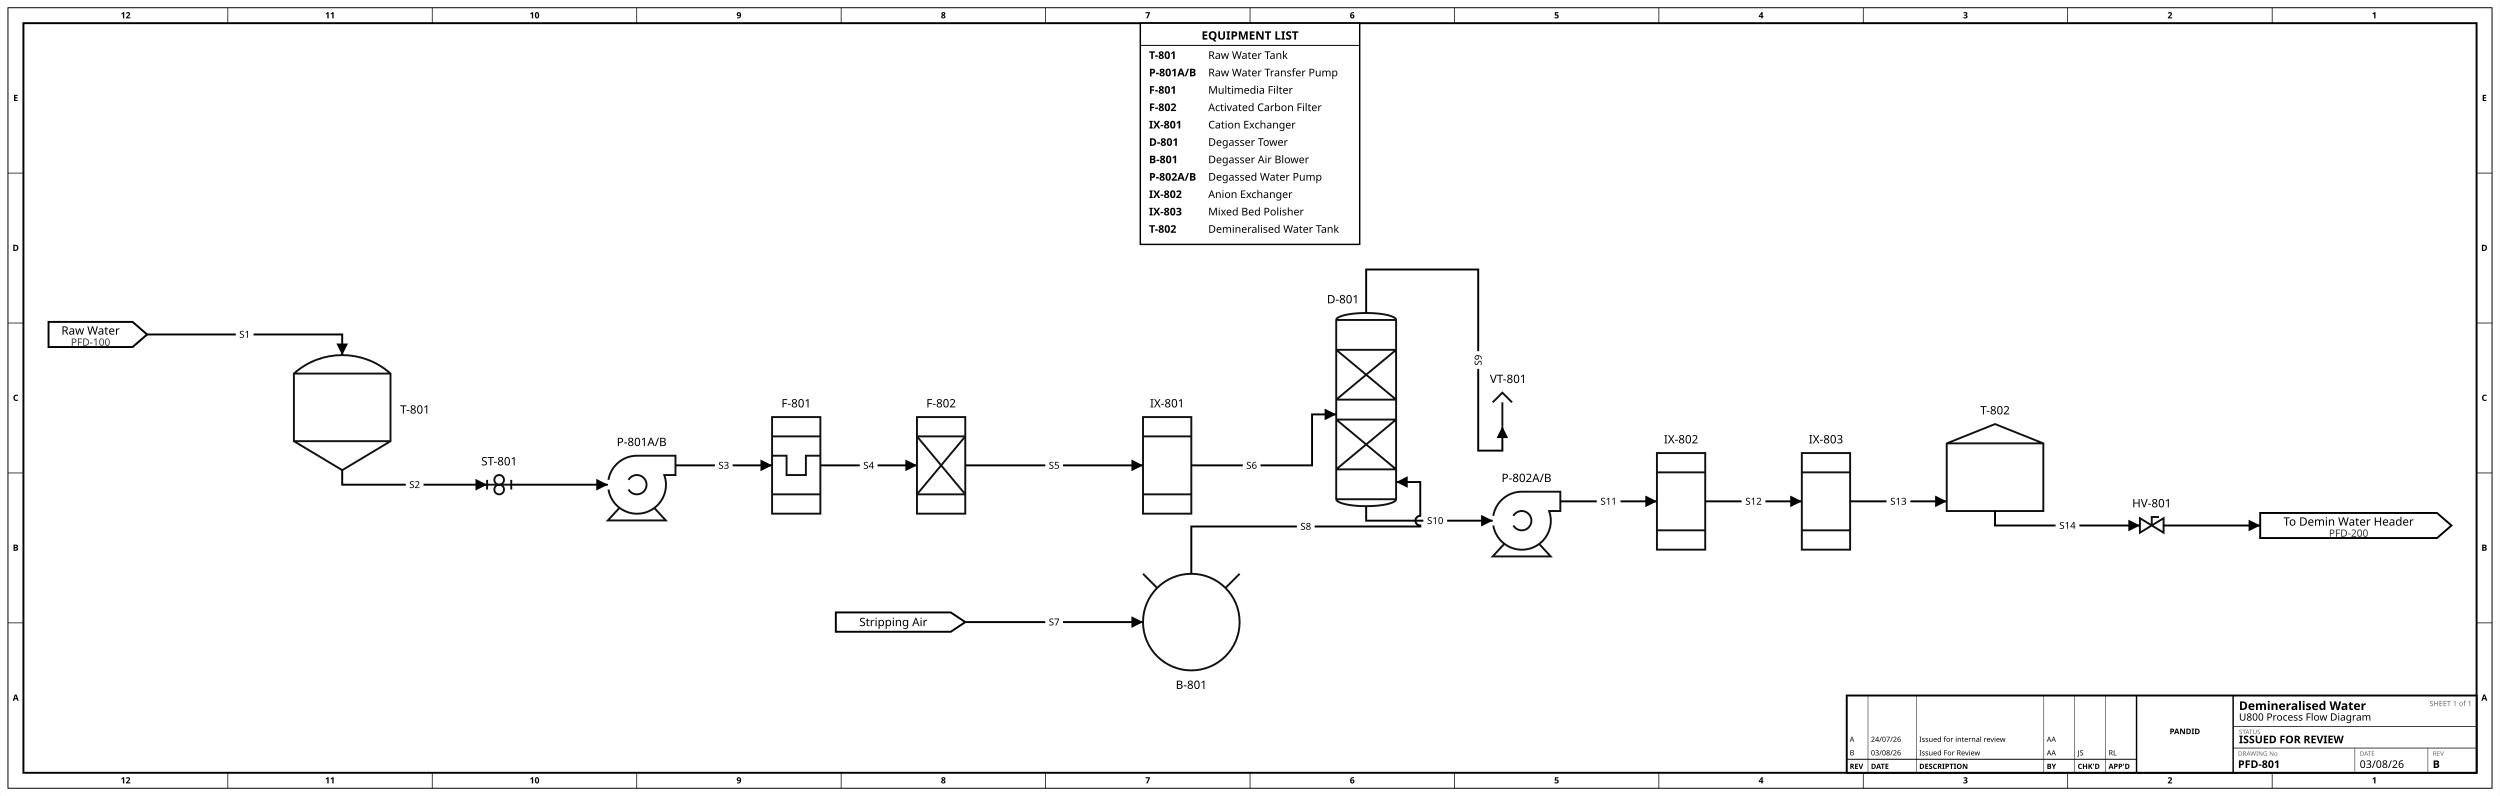
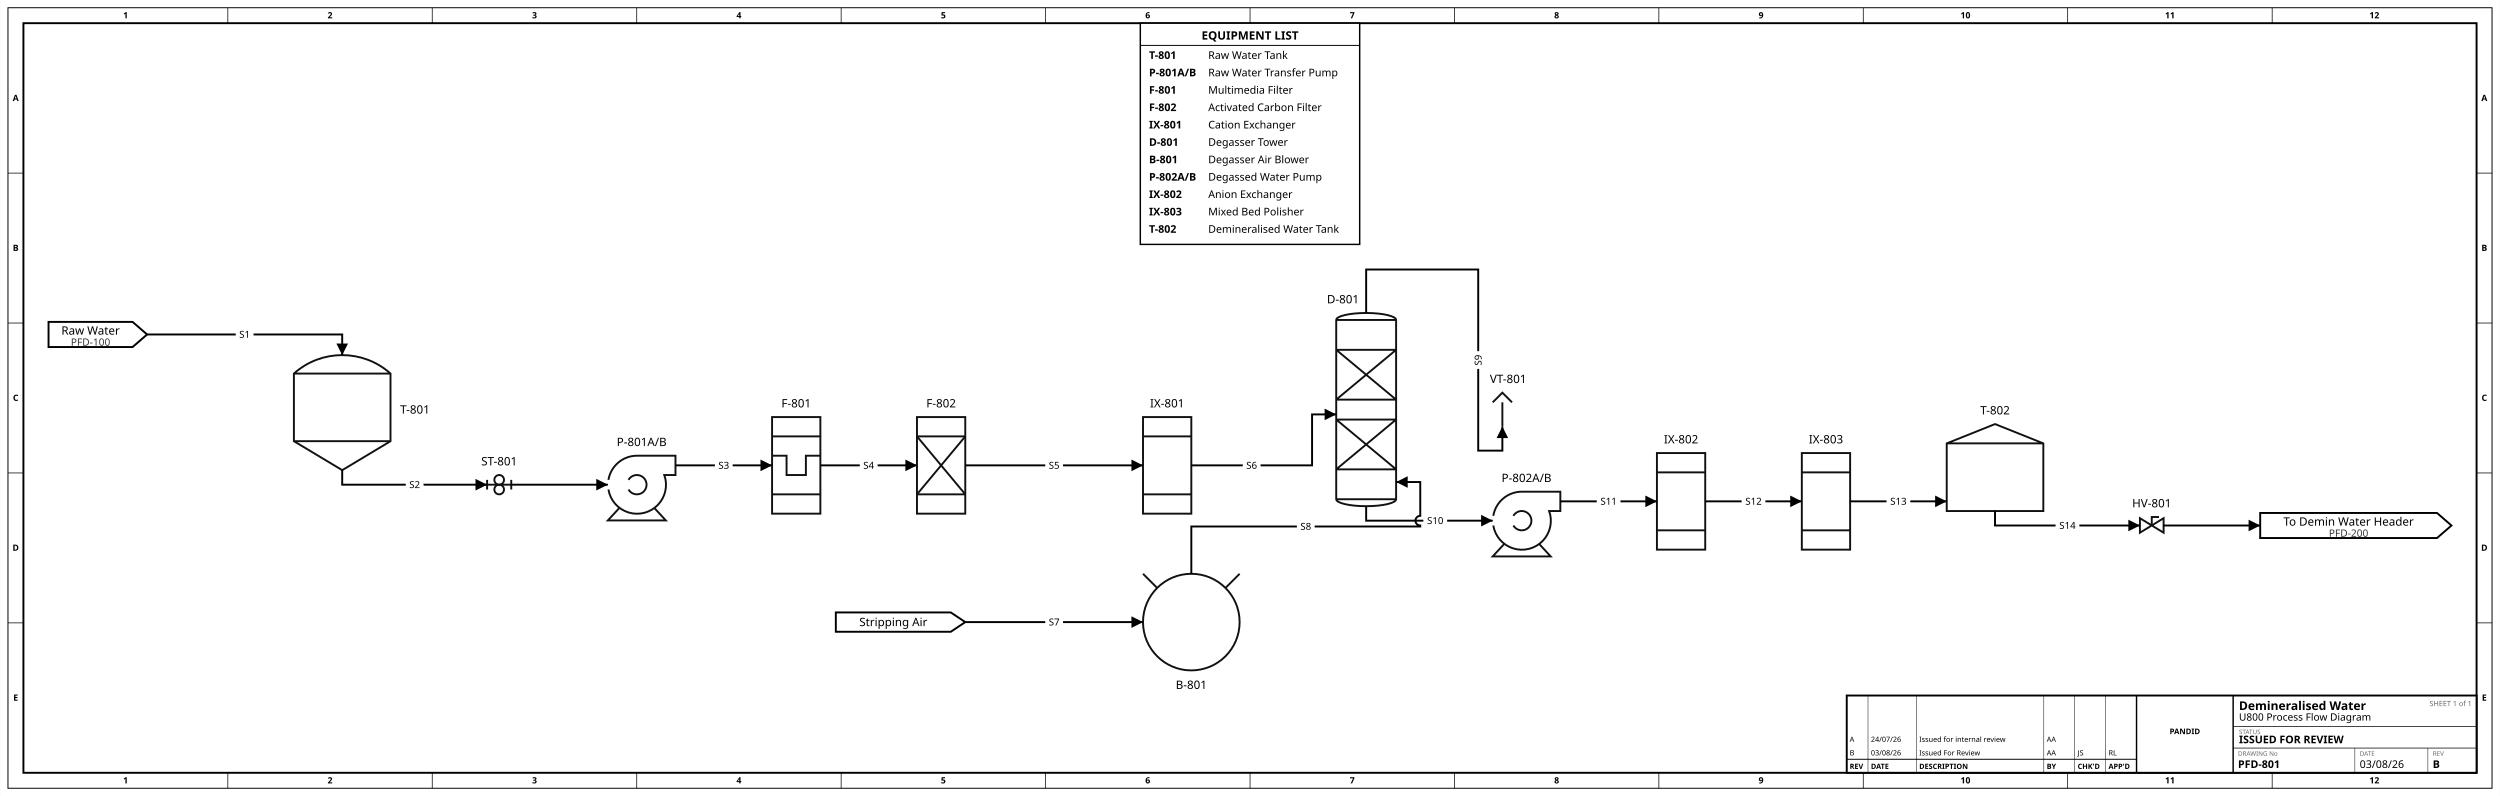
<svg xmlns="http://www.w3.org/2000/svg" width="2588" height="824" viewBox="-52.0 -274.0 2587.5 824.0">
  <rect x="-52.0" y="-274.0" width="2587.5" height="824.0" fill="white" />
  <rect x="-44.0" y="-266.0" width="2571.5" height="808.0" fill="none" stroke="black" stroke-width="1" />
  <rect x="-28.0" y="-250.0" width="2539.5" height="776.0" fill="none" stroke="black" stroke-width="2" />
-   <text x="77.8" y="-255.0" font-family="sans-serif" font-size="9.0" text-anchor="middle" font-weight="bold" fill="black">12</text>
-   <text x="77.8" y="537.0" font-family="sans-serif" font-size="9.0" text-anchor="middle" font-weight="bold" fill="black">12</text>
+   <text x="77.8" y="-255.0" font-family="sans-serif" font-size="9.0" text-anchor="middle" font-weight="bold" fill="black">1</text>
+   <text x="77.8" y="537.0" font-family="sans-serif" font-size="9.0" text-anchor="middle" font-weight="bold" fill="black">1</text>
  <line x1="183.6" y1="-266.0" x2="183.6" y2="-250.0" stroke="black" stroke-width="0.75" />
  <line x1="183.6" y1="526.0" x2="183.6" y2="542.0" stroke="black" stroke-width="0.75" />
-   <text x="289.4" y="-255.0" font-family="sans-serif" font-size="9.0" text-anchor="middle" font-weight="bold" fill="black">11</text>
-   <text x="289.4" y="537.0" font-family="sans-serif" font-size="9.0" text-anchor="middle" font-weight="bold" fill="black">11</text>
+   <text x="289.4" y="-255.0" font-family="sans-serif" font-size="9.0" text-anchor="middle" font-weight="bold" fill="black">2</text>
+   <text x="289.4" y="537.0" font-family="sans-serif" font-size="9.0" text-anchor="middle" font-weight="bold" fill="black">2</text>
  <line x1="395.2" y1="-266.0" x2="395.2" y2="-250.0" stroke="black" stroke-width="0.75" />
  <line x1="395.2" y1="526.0" x2="395.2" y2="542.0" stroke="black" stroke-width="0.75" />
-   <text x="501.1" y="-255.0" font-family="sans-serif" font-size="9.0" text-anchor="middle" font-weight="bold" fill="black">10</text>
-   <text x="501.1" y="537.0" font-family="sans-serif" font-size="9.0" text-anchor="middle" font-weight="bold" fill="black">10</text>
+   <text x="501.1" y="-255.0" font-family="sans-serif" font-size="9.0" text-anchor="middle" font-weight="bold" fill="black">3</text>
+   <text x="501.1" y="537.0" font-family="sans-serif" font-size="9.0" text-anchor="middle" font-weight="bold" fill="black">3</text>
  <line x1="606.9" y1="-266.0" x2="606.9" y2="-250.0" stroke="black" stroke-width="0.75" />
  <line x1="606.9" y1="526.0" x2="606.9" y2="542.0" stroke="black" stroke-width="0.75" />
-   <text x="712.7" y="-255.0" font-family="sans-serif" font-size="9.0" text-anchor="middle" font-weight="bold" fill="black">9</text>
-   <text x="712.7" y="537.0" font-family="sans-serif" font-size="9.0" text-anchor="middle" font-weight="bold" fill="black">9</text>
+   <text x="712.7" y="-255.0" font-family="sans-serif" font-size="9.0" text-anchor="middle" font-weight="bold" fill="black">4</text>
+   <text x="712.7" y="537.0" font-family="sans-serif" font-size="9.0" text-anchor="middle" font-weight="bold" fill="black">4</text>
  <line x1="818.5" y1="-266.0" x2="818.5" y2="-250.0" stroke="black" stroke-width="0.75" />
  <line x1="818.5" y1="526.0" x2="818.5" y2="542.0" stroke="black" stroke-width="0.75" />
-   <text x="924.3" y="-255.0" font-family="sans-serif" font-size="9.0" text-anchor="middle" font-weight="bold" fill="black">8</text>
-   <text x="924.3" y="537.0" font-family="sans-serif" font-size="9.0" text-anchor="middle" font-weight="bold" fill="black">8</text>
+   <text x="924.3" y="-255.0" font-family="sans-serif" font-size="9.0" text-anchor="middle" font-weight="bold" fill="black">5</text>
+   <text x="924.3" y="537.0" font-family="sans-serif" font-size="9.0" text-anchor="middle" font-weight="bold" fill="black">5</text>
  <line x1="1030.1" y1="-266.0" x2="1030.1" y2="-250.0" stroke="black" stroke-width="0.75" />
  <line x1="1030.1" y1="526.0" x2="1030.1" y2="542.0" stroke="black" stroke-width="0.75" />
-   <text x="1135.9" y="-255.0" font-family="sans-serif" font-size="9.0" text-anchor="middle" font-weight="bold" fill="black">7</text>
-   <text x="1135.9" y="537.0" font-family="sans-serif" font-size="9.0" text-anchor="middle" font-weight="bold" fill="black">7</text>
+   <text x="1135.9" y="-255.0" font-family="sans-serif" font-size="9.0" text-anchor="middle" font-weight="bold" fill="black">6</text>
+   <text x="1135.9" y="537.0" font-family="sans-serif" font-size="9.0" text-anchor="middle" font-weight="bold" fill="black">6</text>
  <line x1="1241.8" y1="-266.0" x2="1241.8" y2="-250.0" stroke="black" stroke-width="0.75" />
  <line x1="1241.8" y1="526.0" x2="1241.8" y2="542.0" stroke="black" stroke-width="0.75" />
-   <text x="1347.6" y="-255.0" font-family="sans-serif" font-size="9.0" text-anchor="middle" font-weight="bold" fill="black">6</text>
-   <text x="1347.6" y="537.0" font-family="sans-serif" font-size="9.0" text-anchor="middle" font-weight="bold" fill="black">6</text>
+   <text x="1347.6" y="-255.0" font-family="sans-serif" font-size="9.0" text-anchor="middle" font-weight="bold" fill="black">7</text>
+   <text x="1347.6" y="537.0" font-family="sans-serif" font-size="9.0" text-anchor="middle" font-weight="bold" fill="black">7</text>
  <line x1="1453.4" y1="-266.0" x2="1453.4" y2="-250.0" stroke="black" stroke-width="0.75" />
  <line x1="1453.4" y1="526.0" x2="1453.4" y2="542.0" stroke="black" stroke-width="0.75" />
-   <text x="1559.2" y="-255.0" font-family="sans-serif" font-size="9.0" text-anchor="middle" font-weight="bold" fill="black">5</text>
-   <text x="1559.2" y="537.0" font-family="sans-serif" font-size="9.0" text-anchor="middle" font-weight="bold" fill="black">5</text>
+   <text x="1559.2" y="-255.0" font-family="sans-serif" font-size="9.0" text-anchor="middle" font-weight="bold" fill="black">8</text>
+   <text x="1559.2" y="537.0" font-family="sans-serif" font-size="9.0" text-anchor="middle" font-weight="bold" fill="black">8</text>
  <line x1="1665.0" y1="-266.0" x2="1665.0" y2="-250.0" stroke="black" stroke-width="0.75" />
  <line x1="1665.0" y1="526.0" x2="1665.0" y2="542.0" stroke="black" stroke-width="0.75" />
-   <text x="1770.8" y="-255.0" font-family="sans-serif" font-size="9.0" text-anchor="middle" font-weight="bold" fill="black">4</text>
-   <text x="1770.8" y="537.0" font-family="sans-serif" font-size="9.0" text-anchor="middle" font-weight="bold" fill="black">4</text>
+   <text x="1770.8" y="-255.0" font-family="sans-serif" font-size="9.0" text-anchor="middle" font-weight="bold" fill="black">9</text>
+   <text x="1770.8" y="537.0" font-family="sans-serif" font-size="9.0" text-anchor="middle" font-weight="bold" fill="black">9</text>
  <line x1="1876.6" y1="-266.0" x2="1876.6" y2="-250.0" stroke="black" stroke-width="0.75" />
  <line x1="1876.6" y1="526.0" x2="1876.6" y2="542.0" stroke="black" stroke-width="0.75" />
-   <text x="1982.4" y="-255.0" font-family="sans-serif" font-size="9.0" text-anchor="middle" font-weight="bold" fill="black">3</text>
-   <text x="1982.4" y="537.0" font-family="sans-serif" font-size="9.0" text-anchor="middle" font-weight="bold" fill="black">3</text>
+   <text x="1982.4" y="-255.0" font-family="sans-serif" font-size="9.0" text-anchor="middle" font-weight="bold" fill="black">10</text>
+   <text x="1982.4" y="537.0" font-family="sans-serif" font-size="9.0" text-anchor="middle" font-weight="bold" fill="black">10</text>
  <line x1="2088.2" y1="-266.0" x2="2088.2" y2="-250.0" stroke="black" stroke-width="0.75" />
  <line x1="2088.2" y1="526.0" x2="2088.2" y2="542.0" stroke="black" stroke-width="0.75" />
-   <text x="2194.1" y="-255.0" font-family="sans-serif" font-size="9.0" text-anchor="middle" font-weight="bold" fill="black">2</text>
-   <text x="2194.1" y="537.0" font-family="sans-serif" font-size="9.0" text-anchor="middle" font-weight="bold" fill="black">2</text>
+   <text x="2194.1" y="-255.0" font-family="sans-serif" font-size="9.0" text-anchor="middle" font-weight="bold" fill="black">11</text>
+   <text x="2194.1" y="537.0" font-family="sans-serif" font-size="9.0" text-anchor="middle" font-weight="bold" fill="black">11</text>
  <line x1="2299.9" y1="-266.0" x2="2299.9" y2="-250.0" stroke="black" stroke-width="0.75" />
  <line x1="2299.9" y1="526.0" x2="2299.9" y2="542.0" stroke="black" stroke-width="0.75" />
-   <text x="2405.7" y="-255.0" font-family="sans-serif" font-size="9.0" text-anchor="middle" font-weight="bold" fill="black">1</text>
-   <text x="2405.7" y="537.0" font-family="sans-serif" font-size="9.0" text-anchor="middle" font-weight="bold" fill="black">1</text>
-   <text x="-36.0" y="-169.4" font-family="sans-serif" font-size="9.0" text-anchor="middle" font-weight="bold" fill="black">E</text>
-   <text x="2519.5" y="-169.4" font-family="sans-serif" font-size="9.0" text-anchor="middle" font-weight="bold" fill="black">E</text>
+   <text x="2405.7" y="-255.0" font-family="sans-serif" font-size="9.0" text-anchor="middle" font-weight="bold" fill="black">12</text>
+   <text x="2405.7" y="537.0" font-family="sans-serif" font-size="9.0" text-anchor="middle" font-weight="bold" fill="black">12</text>
+   <text x="-36.0" y="-169.4" font-family="sans-serif" font-size="9.0" text-anchor="middle" font-weight="bold" fill="black">A</text>
+   <text x="2519.5" y="-169.4" font-family="sans-serif" font-size="9.0" text-anchor="middle" font-weight="bold" fill="black">A</text>
  <line x1="-44.0" y1="-94.8" x2="-28.0" y2="-94.8" stroke="black" stroke-width="0.75" />
  <line x1="2511.5" y1="-94.8" x2="2527.5" y2="-94.8" stroke="black" stroke-width="0.75" />
-   <text x="-36.0" y="-14.2" font-family="sans-serif" font-size="9.0" text-anchor="middle" font-weight="bold" fill="black">D</text>
-   <text x="2519.5" y="-14.2" font-family="sans-serif" font-size="9.0" text-anchor="middle" font-weight="bold" fill="black">D</text>
+   <text x="-36.0" y="-14.2" font-family="sans-serif" font-size="9.0" text-anchor="middle" font-weight="bold" fill="black">B</text>
+   <text x="2519.5" y="-14.2" font-family="sans-serif" font-size="9.0" text-anchor="middle" font-weight="bold" fill="black">B</text>
  <line x1="-44.0" y1="60.4" x2="-28.0" y2="60.4" stroke="black" stroke-width="0.75" />
  <line x1="2511.5" y1="60.4" x2="2527.5" y2="60.4" stroke="black" stroke-width="0.75" />
  <text x="-36.0" y="141.0" font-family="sans-serif" font-size="9.0" text-anchor="middle" font-weight="bold" fill="black">C</text>
  <text x="2519.5" y="141.0" font-family="sans-serif" font-size="9.0" text-anchor="middle" font-weight="bold" fill="black">C</text>
  <line x1="-44.0" y1="215.6" x2="-28.0" y2="215.6" stroke="black" stroke-width="0.75" />
  <line x1="2511.5" y1="215.6" x2="2527.5" y2="215.6" stroke="black" stroke-width="0.75" />
-   <text x="-36.0" y="296.2" font-family="sans-serif" font-size="9.0" text-anchor="middle" font-weight="bold" fill="black">B</text>
-   <text x="2519.5" y="296.2" font-family="sans-serif" font-size="9.0" text-anchor="middle" font-weight="bold" fill="black">B</text>
+   <text x="-36.0" y="296.2" font-family="sans-serif" font-size="9.0" text-anchor="middle" font-weight="bold" fill="black">D</text>
+   <text x="2519.5" y="296.2" font-family="sans-serif" font-size="9.0" text-anchor="middle" font-weight="bold" fill="black">D</text>
  <line x1="-44.0" y1="370.8" x2="-28.0" y2="370.8" stroke="black" stroke-width="0.75" />
  <line x1="2511.5" y1="370.8" x2="2527.5" y2="370.8" stroke="black" stroke-width="0.75" />
-   <text x="-36.0" y="451.4" font-family="sans-serif" font-size="9.0" text-anchor="middle" font-weight="bold" fill="black">A</text>
-   <text x="2519.5" y="451.4" font-family="sans-serif" font-size="9.0" text-anchor="middle" font-weight="bold" fill="black">A</text>
+   <text x="-36.0" y="451.4" font-family="sans-serif" font-size="9.0" text-anchor="middle" font-weight="bold" fill="black">E</text>
+   <text x="2519.5" y="451.4" font-family="sans-serif" font-size="9.0" text-anchor="middle" font-weight="bold" fill="black">E</text>
  <rect x="1128.2" y="-250.0" width="227.1" height="229.0" fill="white" stroke="black" stroke-width="1.5" />
  <text x="1241.8" y="-233.0" font-family="sans-serif" font-size="12.0" text-anchor="middle" font-weight="bold" fill="black">EQUIPMENT LIST</text>
  <line x1="1128.2" y1="-227.0" x2="1355.3" y2="-227.0" stroke="black" stroke-width="1" />
  <text x="1137.2" y="-213.0" font-family="sans-serif" font-size="11.0" text-anchor="start" font-weight="bold" fill="black">T-801</text>
  <text x="1198.5" y="-213.0" font-family="sans-serif" font-size="11.0" text-anchor="start" fill="black">Raw Water Tank</text>
  <text x="1137.2" y="-195.0" font-family="sans-serif" font-size="11.0" text-anchor="start" font-weight="bold" fill="black">P-801A/B</text>
  <text x="1198.5" y="-195.0" font-family="sans-serif" font-size="11.0" text-anchor="start" fill="black">Raw Water Transfer Pump</text>
  <text x="1137.2" y="-177.0" font-family="sans-serif" font-size="11.0" text-anchor="start" font-weight="bold" fill="black">F-801</text>
  <text x="1198.5" y="-177.0" font-family="sans-serif" font-size="11.0" text-anchor="start" fill="black">Multimedia Filter</text>
  <text x="1137.2" y="-159.0" font-family="sans-serif" font-size="11.0" text-anchor="start" font-weight="bold" fill="black">F-802</text>
  <text x="1198.5" y="-159.0" font-family="sans-serif" font-size="11.0" text-anchor="start" fill="black">Activated Carbon Filter</text>
  <text x="1137.2" y="-141.0" font-family="sans-serif" font-size="11.0" text-anchor="start" font-weight="bold" fill="black">IX-801</text>
  <text x="1198.5" y="-141.0" font-family="sans-serif" font-size="11.0" text-anchor="start" fill="black">Cation Exchanger</text>
  <text x="1137.2" y="-123.0" font-family="sans-serif" font-size="11.0" text-anchor="start" font-weight="bold" fill="black">D-801</text>
  <text x="1198.5" y="-123.0" font-family="sans-serif" font-size="11.0" text-anchor="start" fill="black">Degasser Tower</text>
  <text x="1137.2" y="-105.0" font-family="sans-serif" font-size="11.0" text-anchor="start" font-weight="bold" fill="black">B-801</text>
  <text x="1198.5" y="-105.0" font-family="sans-serif" font-size="11.0" text-anchor="start" fill="black">Degasser Air Blower</text>
  <text x="1137.2" y="-87.0" font-family="sans-serif" font-size="11.0" text-anchor="start" font-weight="bold" fill="black">P-802A/B</text>
  <text x="1198.5" y="-87.0" font-family="sans-serif" font-size="11.0" text-anchor="start" fill="black">Degassed Water Pump</text>
  <text x="1137.2" y="-69.0" font-family="sans-serif" font-size="11.0" text-anchor="start" font-weight="bold" fill="black">IX-802</text>
  <text x="1198.5" y="-69.0" font-family="sans-serif" font-size="11.0" text-anchor="start" fill="black">Anion Exchanger</text>
  <text x="1137.2" y="-51.0" font-family="sans-serif" font-size="11.0" text-anchor="start" font-weight="bold" fill="black">IX-803</text>
  <text x="1198.5" y="-51.0" font-family="sans-serif" font-size="11.0" text-anchor="start" fill="black">Mixed Bed Polisher</text>
  <text x="1137.2" y="-33.0" font-family="sans-serif" font-size="11.0" text-anchor="start" font-weight="bold" fill="black">T-802</text>
  <text x="1198.5" y="-33.0" font-family="sans-serif" font-size="11.0" text-anchor="start" fill="black">Demineralised Water Tank</text>
  <rect x="1859.5" y="446.0" width="652.0" height="80.0" fill="white" stroke="black" stroke-width="2" />
  <line x1="2159.5" y1="446.0" x2="2159.5" y2="526.0" stroke="black" stroke-width="1.5" />
  <line x1="2259.5" y1="446.0" x2="2259.5" y2="526.0" stroke="black" stroke-width="1.5" />
  <line x1="1859.5" y1="512.0" x2="2159.5" y2="512.0" stroke="black" stroke-width="1" />
  <line x1="1881.5" y1="446.0" x2="1881.5" y2="526.0" stroke="black" stroke-width="0.5" />
  <line x1="1931.5" y1="446.0" x2="1931.5" y2="526.0" stroke="black" stroke-width="0.5" />
  <line x1="2063.5" y1="446.0" x2="2063.5" y2="526.0" stroke="black" stroke-width="0.5" />
  <line x1="2095.5" y1="446.0" x2="2095.5" y2="526.0" stroke="black" stroke-width="0.5" />
  <line x1="2127.5" y1="446.0" x2="2127.5" y2="526.0" stroke="black" stroke-width="0.5" />
  <text x="1862.5" y="522.0" font-family="sans-serif" font-size="7.5" text-anchor="start" font-weight="bold" fill="black">REV</text>
  <text x="1884.5" y="522.0" font-family="sans-serif" font-size="7.5" text-anchor="start" font-weight="bold" fill="black">DATE</text>
  <text x="1934.5" y="522.0" font-family="sans-serif" font-size="7.5" text-anchor="start" font-weight="bold" fill="black">DESCRIPTION</text>
  <text x="2066.5" y="522.0" font-family="sans-serif" font-size="7.5" text-anchor="start" font-weight="bold" fill="black">BY</text>
  <text x="2098.5" y="522.0" font-family="sans-serif" font-size="7.5" text-anchor="start" font-weight="bold" fill="black">CHK'D</text>
  <text x="2130.5" y="522.0" font-family="sans-serif" font-size="7.5" text-anchor="start" font-weight="bold" fill="black">APP'D</text>
  <text x="1862.5" y="508.0" font-family="sans-serif" font-size="7.5" text-anchor="start" fill="black">B</text>
  <text x="1884.5" y="508.0" font-family="sans-serif" font-size="7.5" text-anchor="start" fill="black">03/08/26</text>
  <text x="1934.5" y="508.0" font-family="sans-serif" font-size="7.5" text-anchor="start" fill="black">Issued For Review</text>
  <text x="2066.5" y="508.0" font-family="sans-serif" font-size="7.5" text-anchor="start" fill="black">AA</text>
  <text x="2098.5" y="508.0" font-family="sans-serif" font-size="7.5" text-anchor="start" fill="black">JS</text>
  <text x="2130.5" y="508.0" font-family="sans-serif" font-size="7.5" text-anchor="start" fill="black">RL</text>
  <text x="1862.5" y="494.0" font-family="sans-serif" font-size="7.5" text-anchor="start" fill="black">A</text>
  <text x="1884.5" y="494.0" font-family="sans-serif" font-size="7.5" text-anchor="start" fill="black">24/07/26</text>
  <text x="1934.5" y="494.0" font-family="sans-serif" font-size="7.5" text-anchor="start" fill="black">Issued for internal review</text>
  <text x="2066.5" y="494.0" font-family="sans-serif" font-size="7.5" text-anchor="start" fill="black">AA</text>
  <text x="2098.5" y="494.0" font-family="sans-serif" font-size="7.5" text-anchor="start" fill="black" />
  <text x="2130.5" y="494.0" font-family="sans-serif" font-size="7.5" text-anchor="start" fill="black" />
  <text x="2209.5" y="486.0" font-family="sans-serif" font-size="8.0" text-anchor="middle" font-weight="bold" fill="black">PANDID</text>
  <line x1="2259.5" y1="478.0" x2="2511.5" y2="478.0" stroke="black" stroke-width="0.75" />
  <line x1="2259.5" y1="500.4" x2="2511.5" y2="500.4" stroke="black" stroke-width="0.75" />
  <text x="2265.5" y="461.0" font-family="sans-serif" font-size="12.5" text-anchor="start" font-weight="bold" fill="black">Demineralised Water</text>
  <text x="2265.5" y="472.0" font-family="sans-serif" font-size="10.5" text-anchor="start" fill="black">U800 Process Flow Diagram</text>
  <text x="2506.5" y="457.0" font-family="sans-serif" font-size="7.5" text-anchor="end" fill="#666">SHEET 1 of 1</text>
  <text x="2265.5" y="486.0" font-family="sans-serif" font-size="6.5" text-anchor="start" fill="#666">STATUS</text>
  <text x="2265.5" y="495.4" font-family="sans-serif" font-size="11.0" text-anchor="start" font-weight="bold" fill="black">ISSUED FOR REVIEW</text>
  <text x="2264.5" y="508.4" font-family="sans-serif" font-size="6.5" text-anchor="start" fill="#666">DRAWING No</text>
  <text x="2264.5" y="521.0" font-family="sans-serif" font-size="11.0" text-anchor="start" font-weight="bold" fill="black">PFD-801</text>
  <line x1="2385.5" y1="500.4" x2="2385.5" y2="526.0" stroke="black" stroke-width="0.5" />
  <text x="2390.5" y="508.4" font-family="sans-serif" font-size="6.5" text-anchor="start" fill="#666">DATE</text>
  <text x="2390.5" y="521.0" font-family="sans-serif" font-size="11.0" text-anchor="start" fill="black">03/08/26</text>
  <line x1="2461.1" y1="500.4" x2="2461.1" y2="526.0" stroke="black" stroke-width="0.5" />
  <text x="2466.1" y="508.4" font-family="sans-serif" font-size="6.5" text-anchor="start" fill="#666">REV</text>
  <text x="2466.1" y="521.0" font-family="sans-serif" font-size="11.0" text-anchor="start" font-weight="bold" fill="black">B</text>
  <defs>
    <marker id="arrow_black" viewBox="0 0 10 10" refX="10" refY="5" markerWidth="12" markerHeight="12" markerUnits="userSpaceOnUse" orient="auto-start-reverse">
      <path d="M 0 0 L 10 5 L 0 10 z" fill="black" />
    </marker>
    <symbol id="sym_blower" viewBox="0 0 100.0 100.0" overflow="visible">
      <ellipse cx="50.0" cy="50.0" rx="50.0" ry="50.0" fill="white" stroke="#111" stroke-width="2.0" />
      <path d="M 0.0 0.0 L 14.5 14.5 M 100.0 0.0 L 85.5 14.5" fill="none" stroke="#111" stroke-width="2.0" />
    </symbol>
    <symbol id="sym_column_packed" viewBox="0 0 62.0 200.0" overflow="visible">
      <path d="M 62 7.216 L 62 192.784 A 31 7.216 0 0 1 31 200 A 31 7.216 0 0 1 0 192.784 L 0 7.216 A 31 7.216 0 0 1 31 0 A 31 7.216 0 0 1 62 7.216 Z M 0 7.216 L 62 7.216 M 0 192.784 L 62 192.784 M 0 89.691 L 62 89.691 M 0 110.309 L 62 110.309 M 0 38.144 L 62 38.144 M 0 161.856 L 62 161.856 M 62 38.144 L 0 89.691 M 62 89.691 L 0 38.144 M 62 110.309 L 0 161.856 M 62 161.856 L 0 110.309" fill="white" stroke="#111" stroke-width="2" />
    </symbol>
    <symbol id="sym_filter" viewBox="0 0 50.0 100.0" overflow="visible">
      <rect x="0.0" y="0.0" width="50.0" height="100.0" fill="white" stroke="#111" stroke-width="2.0" />
      <path d="M 0.0 20.0 L 50.0 20.0 M 0.0 80.0 L 50.0 80.0 M 0.0 40.0 L 15.0 40.0 L 15.0 60.0 L 35.0 60.0 L 35.0 40.0 L 50.0 40.0" fill="none" stroke="#111" stroke-width="2.0" />
    </symbol>
    <symbol id="sym_filter_fixed_bed" viewBox="0 0 50.0 100.0" overflow="visible">
      <rect x="0.0" y="0.0" width="50.0" height="100.0" fill="white" stroke="#111" stroke-width="2.0" />
      <path d="M 0.0 20.0 L 50.0 80.0 M 50.0 20.0 L 0.0 80.0" fill="none" stroke="#111" stroke-width="2.0" />
      <path d="M 0.0 20.0 L 50.0 20.0 M 0.0 80.0 L 50.0 80.0" fill="none" stroke="#111" stroke-width="2.0" />
    </symbol>
    <symbol id="sym_filter_ion_exchange" viewBox="0 0 50.0 100.0" overflow="visible">
      <rect x="0.0" y="0.0" width="50.0" height="100.0" fill="white" stroke="#111" stroke-width="2.0" />
      <path d="M 0.0 20.0 L 50.0 20.0 M 0.0 80.0 L 50.0 80.0" fill="none" stroke="#111" stroke-width="2.0" />
    </symbol>
    <symbol id="sym_fitting_strainer_duplex" viewBox="0 0 25.0 20.0" overflow="visible">
      <g transform="scale(0.5)">
        <ellipse cx="25.0" cy="30.0" rx="10.0" ry="10.0" fill="white" stroke="#111" stroke-width="4.0" />
        <ellipse cx="25.0" cy="10.0" rx="10.0" ry="10.0" fill="white" stroke="#111" stroke-width="4.0" />
        <path d="M 0.0 20.0 L 50.0 20.0 M 50.0 10.0 L 50.0 30.0 M 0.0 10.0 L 0.0 30.0" fill="none" stroke="#111" stroke-width="4.0" />
      </g>
    </symbol>
    <symbol id="sym_pump" viewBox="0 0 70.0 67.0" overflow="visible">
      <path d="M 12.0 54.0 L 0.0 67.0 L 60.0 67.0 L 48.0 54.0" fill="white" stroke="#111" stroke-width="2.0" />
      <path d="M 0.6 25.0 A 30.0 30.0 0.0 0 1 30.0 0.0 L 70.0 0.0 L 70.0 20.0 L 58.45 20.0 A 30.0 30.0 0.0 0 1 51.859 50.83 A 30.0 30.0 0.0 0 1 21.341 58.742 A 30.0 30.0 0.0 0 1 0.6 35.0" fill="white" stroke="#111" stroke-width="2.0" />
      <path d="M 21.4 25.0 A 10.0 10.0 0.0 1 1 21.4 35.0" fill="none" stroke="#111" stroke-width="2.0" />
    </symbol>
    <symbol id="sym_tank_conical" viewBox="0 0 100.0 90.0" overflow="visible">
      <path d="M 0.0 20.0 L 0.0 90.0 L 100.0 90.0 L 100.0 20.0 L 50.0 0.0 Z M 0.0 20.0 L 100.0 20.0" fill="white" stroke="#111" stroke-width="2.0" />
    </symbol>
    <symbol id="sym_tank_dished_roof_conical_bottom" viewBox="0 0 100.0 125.5" overflow="visible">
      <path d="M 0.0 95.46 L 0.0 25.46 A 75.0 75.0 0.0 0 1 100.0 25.46 L 100.0 95.46 L 50.0 125.46 Z M 0.0 25.46 L 100.0 25.46 M 0.0 95.46 L 100.0 95.46" fill="white" stroke="#111" stroke-width="2.0" />
    </symbol>
    <symbol id="sym_valve_manual" viewBox="0 0 24.5 16.2" overflow="visible">
      <g transform="scale(0.25)">
        <path d="M 0.0 65.0 L 0.0 5.0 L 98.0 65.0 L 98.0 5.0 Z" fill="white" stroke="#111" stroke-width="8.0" />
        <path d="M 49.0 35.0 L 49.0 0.0 L 79.0 0.0" fill="none" stroke="#111" stroke-width="8.0" />
      </g>
    </symbol>
    <symbol id="sym_vent" viewBox="0 0 20.0 35.0" overflow="visible">
      <g transform="scale(0.25)">
        <path d="M 40.0 40.0 L 40.0 140.0 M 0.0 40.0 L 40.0 0.0 L 80.0 40.0" fill="none" stroke="#111" stroke-width="8.0" />
      </g>
    </symbol>
  </defs>
  <g id="units">
    <polygon points="-2.0,59.25 85,59.25 100,72.25 85,85.25 -2.0,85.25" fill="transparent" stroke="black" stroke-width="2" />
    <text x="41.5" y="68.25" font-family="sans-serif" font-size="12" text-anchor="middle" dominant-baseline="middle">Raw Water</text>
    <text x="41.5" y="80.25" font-family="sans-serif" font-size="10.5" text-anchor="middle" dominant-baseline="middle" fill="#333">PFD-100</text>
    <use href="#sym_tank_dished_roof_conical_bottom" x="252" y="87.25" width="100.0" height="125.5" />
    <use href="#sym_fitting_strainer_duplex" x="452" y="217.75" width="25.0" height="20.0" />
    <use href="#sym_pump" x="577" y="197.75" width="70.0" height="67.0" />
    <use href="#sym_filter" x="747" y="157.75" width="50.0" height="100.0" />
    <use href="#sym_filter_fixed_bed" x="897" y="157.75" width="50.0" height="100.0" />
    <use href="#sym_filter_ion_exchange" x="1131" y="157.75" width="50.0" height="100.0" />
    <use href="#sym_column_packed" x="1331" y="50" width="62.0" height="200.0" />
    <polygon points="813.0,360.0 932.0,360.0 947.0,370.0 932.0,380.0 813.0,380.0" fill="transparent" stroke="black" stroke-width="2" />
    <text x="872.5" y="370.0" font-family="sans-serif" font-size="12" text-anchor="middle" dominant-baseline="middle">Stripping Air</text>
    <use href="#sym_blower" x="1131" y="320" width="100.0" height="100.0" />
    <use href="#sym_vent" x="1493" y="132.5" width="20.0" height="35.0" />
    <use href="#sym_pump" x="1493" y="235" width="70.0" height="67.0" />
    <use href="#sym_filter_ion_exchange" x="1663" y="195" width="50.0" height="100.0" />
    <use href="#sym_filter_ion_exchange" x="1813" y="195" width="50.0" height="100.0" />
    <use href="#sym_tank_conical" x="1963" y="165" width="100.0" height="90.0" />
    <use href="#sym_valve_manual" x="2163" y="261.2" width="24.5" height="16.2" />
    <polygon points="2287.5,257.0 2470.5,257.0 2485.5,270.0 2470.5,283.0 2287.5,283.0" fill="transparent" stroke="black" stroke-width="2" />
    <text x="2379.0" y="266.0" font-family="sans-serif" font-size="12" text-anchor="middle" dominant-baseline="middle">To Demin Water Header</text>
    <text x="2379.0" y="278.0" font-family="sans-serif" font-size="10.5" text-anchor="middle" dominant-baseline="middle" fill="#333">PFD-200</text>
  </g>
  <g id="streams">
    <path d="M 100.0,72.25 L 302.0,72.25 L 302.0,93.65" fill="none" stroke="black" stroke-width="2" marker-end="url(#arrow_black)" />
    <path d="M 302.0,212.75 L 302.0,227.75 L 452.0,227.75" fill="none" stroke="black" stroke-width="2" marker-end="url(#arrow_black)" />
    <path d="M 477.0,227.75 L 577.0,227.75" fill="none" stroke="black" stroke-width="2" marker-end="url(#arrow_black)" />
    <path d="M 647.0,207.75 L 747.0,207.75" fill="none" stroke="black" stroke-width="2" marker-end="url(#arrow_black)" />
    <path d="M 797.0,207.75 L 897.0,207.75" fill="none" stroke="black" stroke-width="2" marker-end="url(#arrow_black)" />
    <path d="M 947.0,207.75 L 1131.0,207.75" fill="none" stroke="black" stroke-width="2" marker-end="url(#arrow_black)" />
    <path d="M 1181.0,207.75 L 1306.0,207.75 L 1306.0,155.0 L 1331.0,155.0" fill="none" stroke="black" stroke-width="2" marker-end="url(#arrow_black)" />
    <path d="M 947.0,370.0 L 1131.0,370.0" fill="none" stroke="black" stroke-width="2" marker-end="url(#arrow_black)" />
    <path d="M 1181.0,320.0 L 1181.0,271.0 L 1418.0,271.0 L 1418.0,270.0 A 5 5 0 0 1 1418.0,260.0 L 1418.0,225.0 L 1393.0,225.0" fill="none" stroke="black" stroke-width="2" marker-end="url(#arrow_black)" />
    <path d="M 1362.0,50.0 L 1362.0,5.0 L 1478.0,5.0 L 1478.0,192.5 L 1503.0,192.5 L 1503.0,167.5" fill="none" stroke="black" stroke-width="2" marker-end="url(#arrow_black)" />
    <path d="M 1362.0,250.0 L 1362.0,265.0 L 1493.0,265.0" fill="none" stroke="black" stroke-width="2" marker-end="url(#arrow_black)" />
    <path d="M 1563.0,245.0 L 1663.0,245.0" fill="none" stroke="black" stroke-width="2" marker-end="url(#arrow_black)" />
    <path d="M 1713.0,245.0 L 1813.0,245.0" fill="none" stroke="black" stroke-width="2" marker-end="url(#arrow_black)" />
    <path d="M 1863.0,245.0 L 1963.0,245.0" fill="none" stroke="black" stroke-width="2" marker-end="url(#arrow_black)" />
    <path d="M 2013.0,255.0 L 2013.0,270.0 L 2163.0,270.0" fill="none" stroke="black" stroke-width="2" marker-end="url(#arrow_black)" />
    <path d="M 2187.5,270.0 L 2287.5,270.0" fill="none" stroke="black" stroke-width="2" marker-end="url(#arrow_black)" />
    <rect x="191.8" y="65.8" width="18.4" height="13.0" fill="white" />
    <text x="201.0" y="72.2" font-family="sans-serif" font-size="10" text-anchor="middle" dominant-baseline="middle" fill="black">S1</text>
    <rect x="367.8" y="221.2" width="18.4" height="13.0" fill="white" />
    <text x="377.0" y="227.8" font-family="sans-serif" font-size="10" text-anchor="middle" dominant-baseline="middle" fill="black">S2</text>
    <rect x="687.8" y="201.2" width="18.4" height="13.0" fill="white" />
    <text x="697.0" y="207.8" font-family="sans-serif" font-size="10" text-anchor="middle" dominant-baseline="middle" fill="black">S3</text>
    <rect x="837.8" y="201.2" width="18.4" height="13.0" fill="white" />
    <text x="847.0" y="207.8" font-family="sans-serif" font-size="10" text-anchor="middle" dominant-baseline="middle" fill="black">S4</text>
    <rect x="1029.8" y="201.2" width="18.4" height="13.0" fill="white" />
    <text x="1039.0" y="207.8" font-family="sans-serif" font-size="10" text-anchor="middle" dominant-baseline="middle" fill="black">S5</text>
    <rect x="1234.3" y="201.2" width="18.4" height="13.0" fill="white" />
    <text x="1243.5" y="207.8" font-family="sans-serif" font-size="10" text-anchor="middle" dominant-baseline="middle" fill="black">S6</text>
    <rect x="1029.8" y="363.5" width="18.4" height="13.0" fill="white" />
    <text x="1039.0" y="370.0" font-family="sans-serif" font-size="10" text-anchor="middle" dominant-baseline="middle" fill="black">S7</text>
    <rect x="1290.3" y="264.5" width="18.4" height="13.0" fill="white" />
    <text x="1299.5" y="271.0" font-family="sans-serif" font-size="10" text-anchor="middle" dominant-baseline="middle" fill="black">S8</text>
    <rect x="1471.5" y="89.5" width="13.0" height="18.4" fill="white" />
    <text x="1478.0" y="98.8" font-family="sans-serif" font-size="10" text-anchor="middle" dominant-baseline="middle" fill="black" transform="rotate(-90, 1478.0, 98.8)">S9</text>
    <rect x="1421.2" y="258.5" width="24.6" height="13.0" fill="white" />
    <text x="1433.5" y="265.0" font-family="sans-serif" font-size="10" text-anchor="middle" dominant-baseline="middle" fill="black">S10</text>
    <rect x="1600.7" y="238.5" width="24.6" height="13.0" fill="white" />
    <text x="1613.0" y="245.0" font-family="sans-serif" font-size="10" text-anchor="middle" dominant-baseline="middle" fill="black">S11</text>
    <rect x="1750.7" y="238.5" width="24.6" height="13.0" fill="white" />
    <text x="1763.0" y="245.0" font-family="sans-serif" font-size="10" text-anchor="middle" dominant-baseline="middle" fill="black">S12</text>
    <rect x="1900.7" y="238.5" width="24.6" height="13.0" fill="white" />
    <text x="1913.0" y="245.0" font-family="sans-serif" font-size="10" text-anchor="middle" dominant-baseline="middle" fill="black">S13</text>
    <rect x="2075.7" y="263.5" width="24.6" height="13.0" fill="white" />
    <text x="2088.0" y="270.0" font-family="sans-serif" font-size="10" text-anchor="middle" dominant-baseline="middle" fill="black">S14</text>
  </g>
  <g id="unit_labels">
    <rect x="362.0" y="142.5" width="41.0" height="15.0" fill="white" />
    <text x="362.0" y="150.0" font-family="sans-serif" font-size="12" text-anchor="start" dominant-baseline="middle">T-801</text>
    <rect x="440.7" y="195.8" width="47.6" height="15.0" fill="white" />
    <text x="464.5" y="207.75" font-family="sans-serif" font-size="12" text-anchor="middle" dominant-baseline="baseline">ST-801</text>
    <rect x="581.6" y="175.8" width="60.8" height="15.0" fill="white" />
    <text x="612.0" y="187.75" font-family="sans-serif" font-size="12" text-anchor="middle" dominant-baseline="baseline">P-801A/B</text>
    <rect x="751.5" y="135.8" width="41.0" height="15.0" fill="white" />
    <text x="772.0" y="147.75" font-family="sans-serif" font-size="12" text-anchor="middle" dominant-baseline="baseline">F-801</text>
    <rect x="901.5" y="135.8" width="41.0" height="15.0" fill="white" />
    <text x="922.0" y="147.75" font-family="sans-serif" font-size="12" text-anchor="middle" dominant-baseline="baseline">F-802</text>
    <rect x="1132.2" y="135.8" width="47.6" height="15.0" fill="white" />
    <text x="1156.0" y="147.75" font-family="sans-serif" font-size="12" text-anchor="middle" dominant-baseline="baseline">IX-801</text>
    <rect x="1317.5" y="28.0" width="41.0" height="15.0" fill="white" />
    <text x="1338.0" y="40.0" font-family="sans-serif" font-size="12" text-anchor="middle" dominant-baseline="baseline">D-801</text>
    <rect x="1160.5" y="427.5" width="41.0" height="15.0" fill="white" />
    <text x="1181.0" y="435.0" font-family="sans-serif" font-size="12" text-anchor="middle" dominant-baseline="middle">B-801</text>
    <rect x="1485.2" y="110.5" width="47.6" height="15.0" fill="white" />
    <text x="1509.0" y="122.5" font-family="sans-serif" font-size="12" text-anchor="middle" dominant-baseline="baseline">VT-801</text>
    <rect x="1497.6" y="213.0" width="60.8" height="15.0" fill="white" />
    <text x="1528.0" y="225.0" font-family="sans-serif" font-size="12" text-anchor="middle" dominant-baseline="baseline">P-802A/B</text>
    <rect x="1664.2" y="173.0" width="47.6" height="15.0" fill="white" />
    <text x="1688.0" y="185.0" font-family="sans-serif" font-size="12" text-anchor="middle" dominant-baseline="baseline">IX-802</text>
    <rect x="1814.2" y="173.0" width="47.6" height="15.0" fill="white" />
    <text x="1838.0" y="185.0" font-family="sans-serif" font-size="12" text-anchor="middle" dominant-baseline="baseline">IX-803</text>
    <rect x="1992.5" y="143.0" width="41.0" height="15.0" fill="white" />
    <text x="2013.0" y="155.0" font-family="sans-serif" font-size="12" text-anchor="middle" dominant-baseline="baseline">T-802</text>
    <rect x="2151.4" y="239.2" width="47.6" height="15.0" fill="white" />
    <text x="2175.25" y="251.2" font-family="sans-serif" font-size="12" text-anchor="middle" dominant-baseline="baseline">HV-801</text>
  </g>
</svg>
